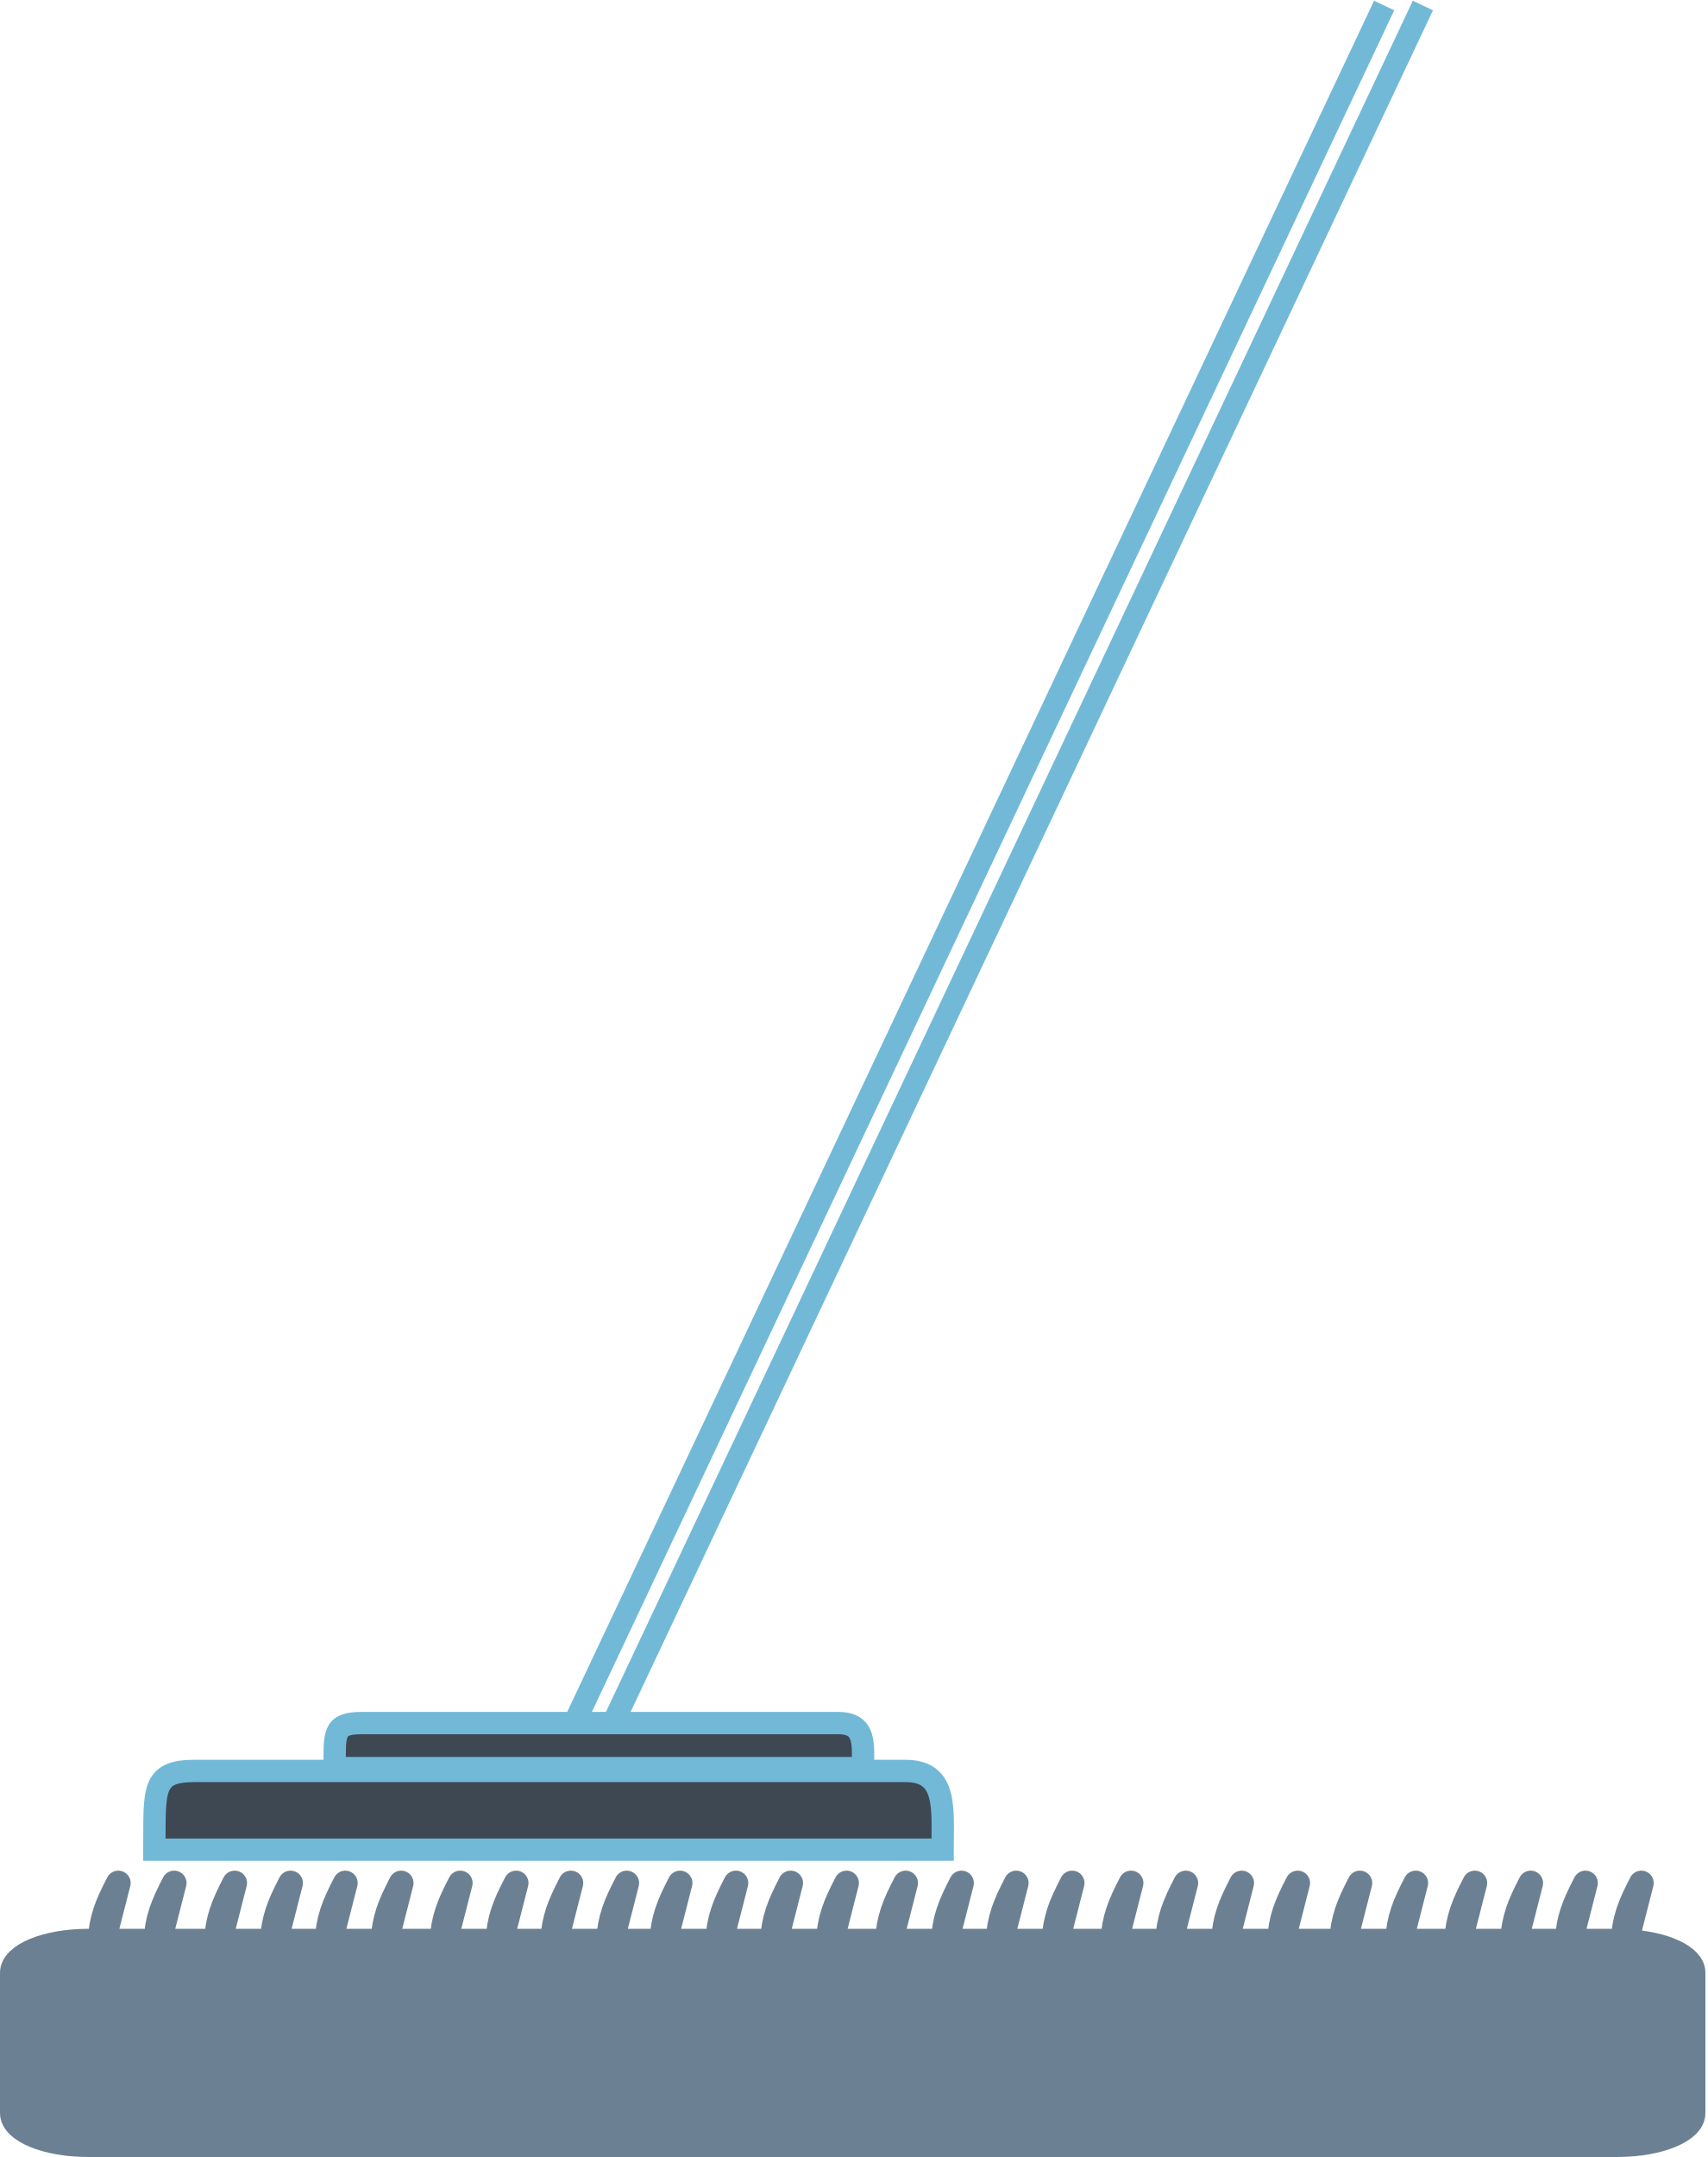
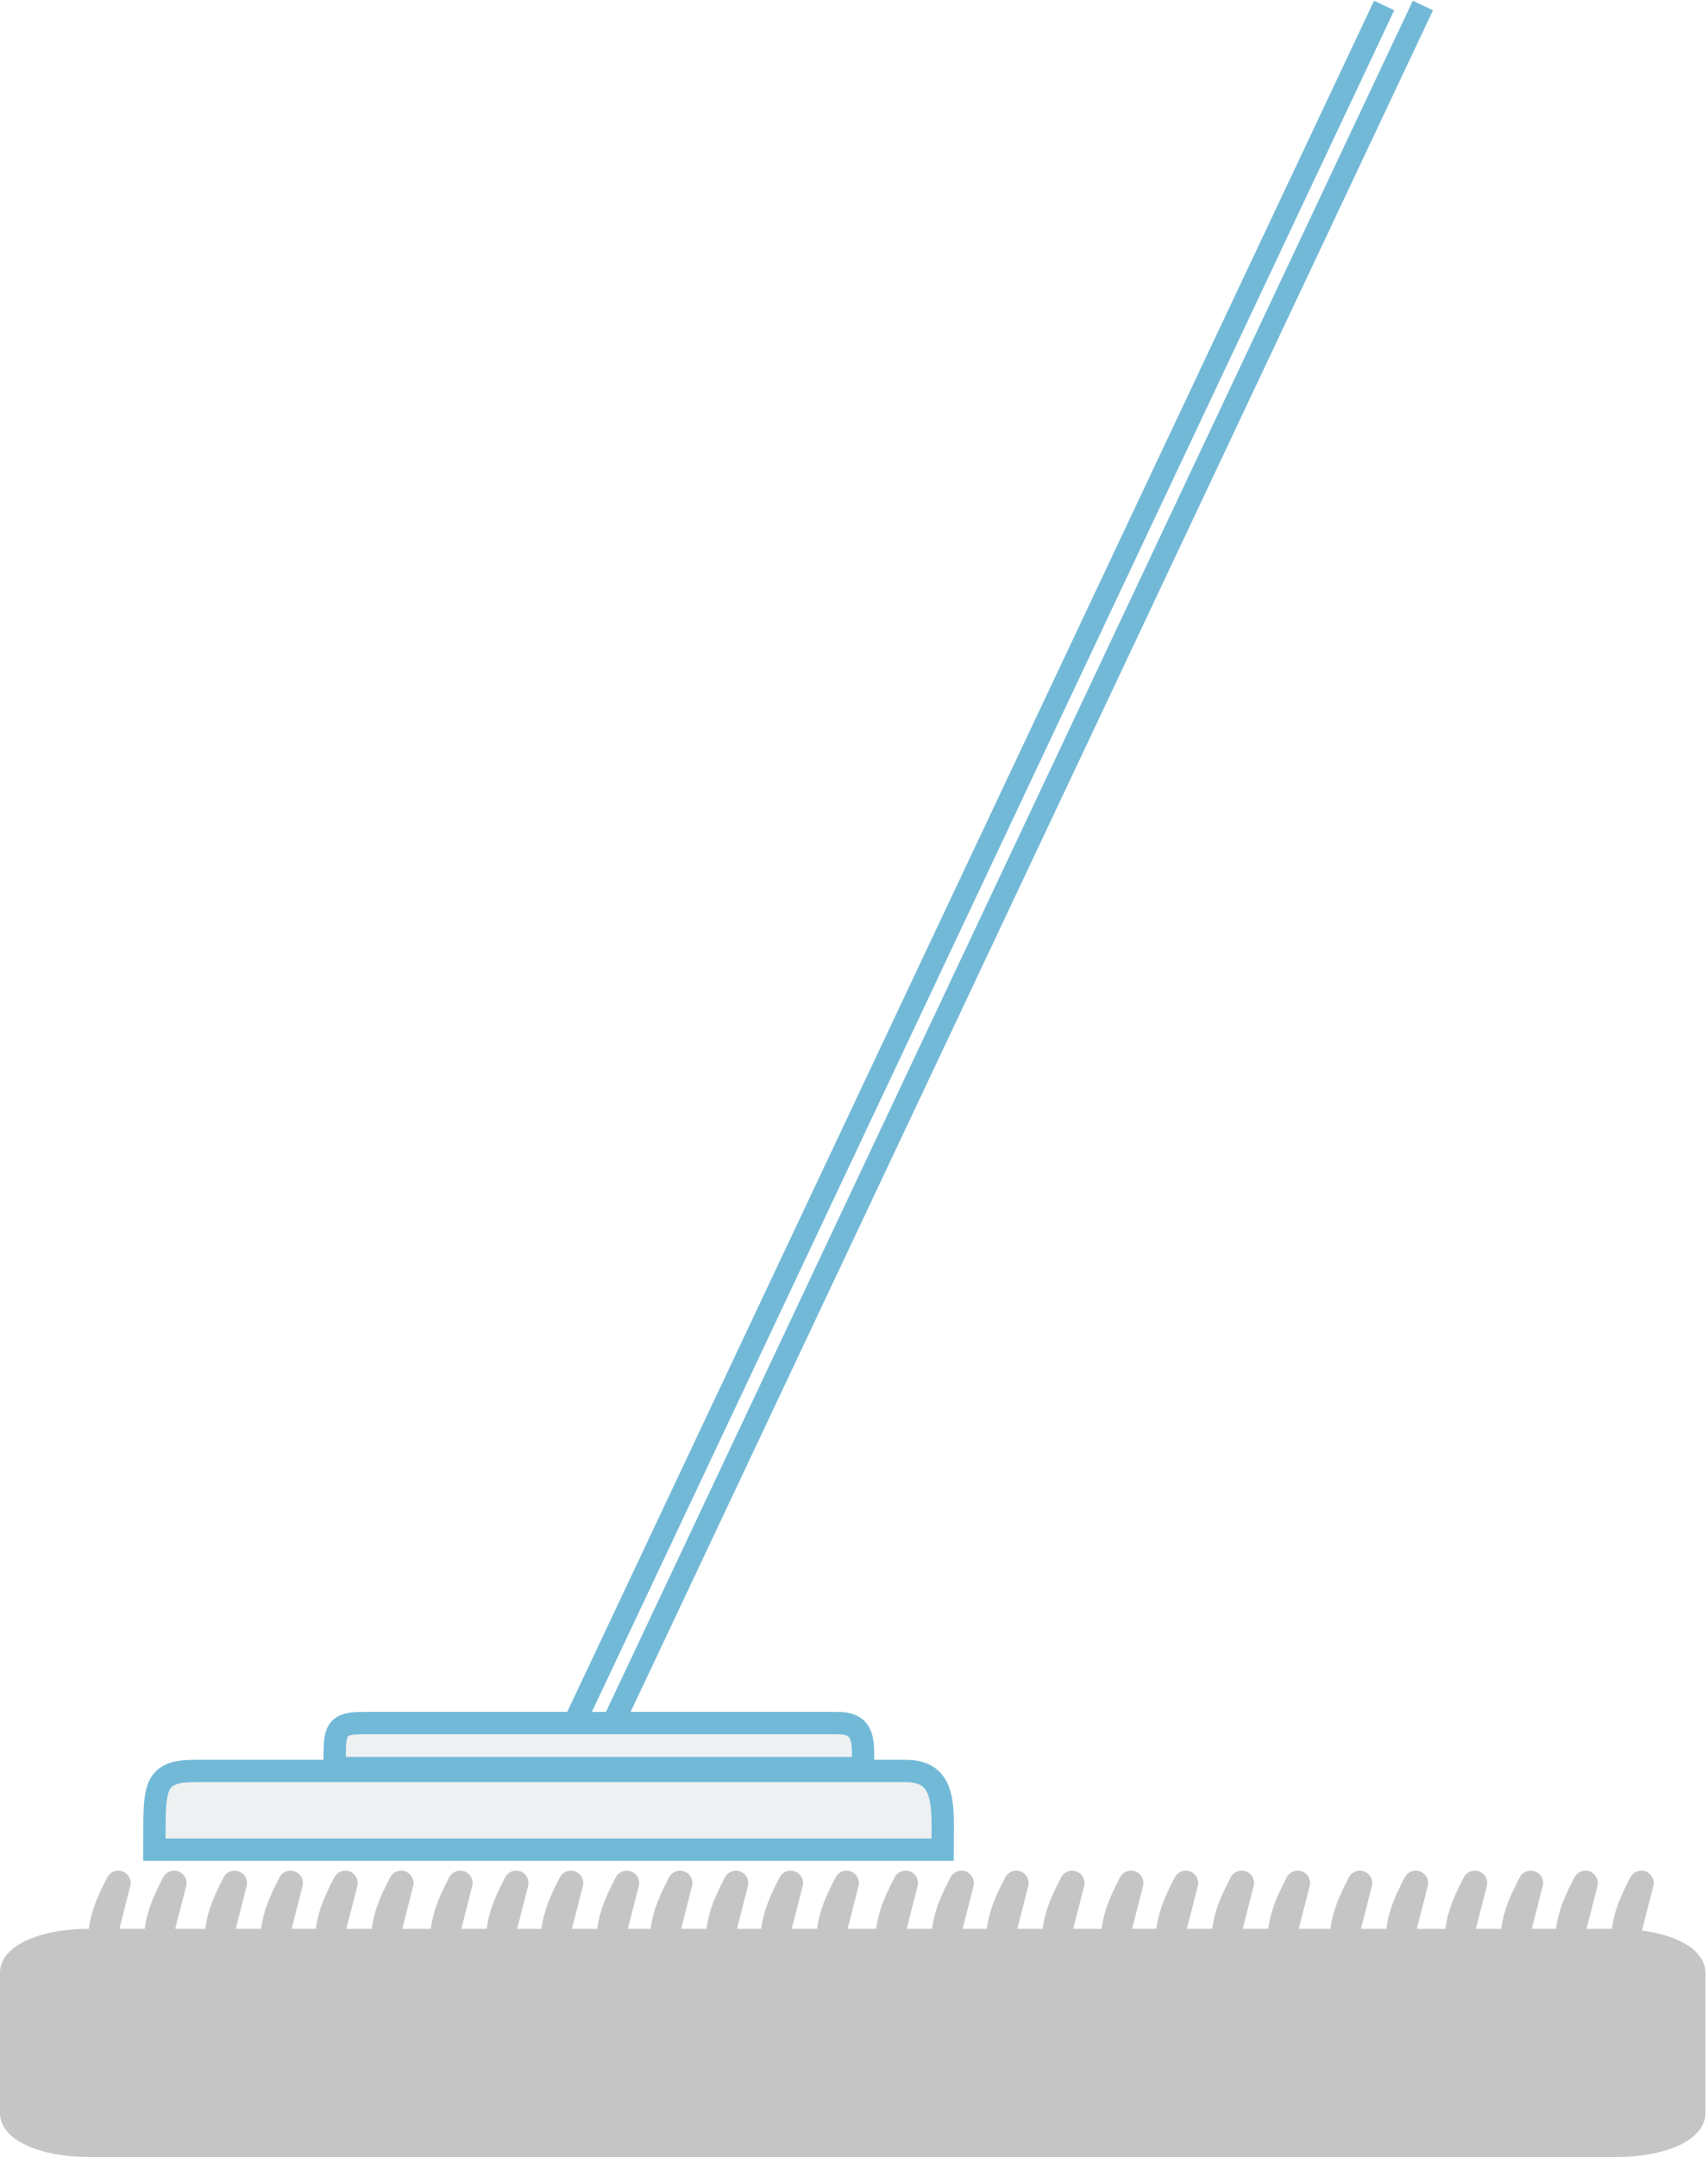
<svg xmlns="http://www.w3.org/2000/svg" width="185.739" height="234.537" viewBox="0 0 49.144 62.055" version="1.1" id="svg1966">
  <defs id="defs1960" />
  <g id="layer1" transform="translate(17.44529,-280.5703)">
    <g id="g6708" transform="matrix(0.1673334,0,0,0.1673334,-24.31332,267.9577)">
-       <path style="opacity:1;fill:#6c8093;fill-opacity:1;stroke:#6c8093;stroke-width:4.256;stroke-linecap:round;stroke-linejoin:round;stroke-miterlimit:4;stroke-dasharray:none;stroke-opacity:1" d="m 61.385,399.119 c -2.021,3.898 -2.898,6.131 -3.145,10.001 h -2.063 c -7.204,0 -13.004,2.417 -13.004,5.418 v 24.134 c 0,3.001 5.801,5.418 13.004,5.418 H 319.179 c 7.204,0 13.004,-2.417 13.004,-5.418 v -24.134 c 0,-2.781 -4.998,-5.034 -11.459,-5.354 l 2.569,-10.066 c -2.028,3.911 -2.905,6.145 -3.149,10.041 -0.324,-0.009 -0.634,-0.04 -0.965,-0.04 h -8.049 l 2.553,-10.001 c -2.021,3.898 -2.898,6.13 -3.146,10.001 h -8.823 l 2.553,-10.001 c -2.021,3.898 -2.898,6.131 -3.146,10.001 h -9.017 l 2.553,-10.001 c -2.021,3.898 -2.898,6.131 -3.145,10.001 h -9.566 l 2.553,-10.001 c -2.021,3.898 -2.895,6.131 -3.142,10.001 h -9.02 l 2.553,-10.001 c -2.021,3.898 -2.895,6.131 -3.142,10.001 h -10.103 l 2.553,-10.001 c -2.021,3.898 -2.895,6.131 -3.142,10.001 h -9.045 l 2.553,-10.001 c -2.021,3.898 -2.898,6.131 -3.145,10.001 h -9.017 l 2.553,-10.001 c -2.021,3.898 -2.898,6.131 -3.146,10.001 h -8.823 l 2.553,-10.001 c -2.021,3.898 -2.898,6.131 -3.145,10.001 h -9.538 l 2.553,-10.001 c -2.021,3.898 -2.898,6.131 -3.145,10.001 h -9.017 l 2.553,-10.001 c -2.021,3.898 -2.898,6.131 -3.145,10.001 h -8.823 l 2.553,-10.001 c -2.021,3.898 -2.898,6.131 -3.145,10.001 h -9.017 l 2.553,-10.001 c -2.021,3.898 -2.898,6.131 -3.145,10.001 h -9.566 l 2.553,-10.001 c -2.021,3.898 -2.898,6.13 -3.146,10.001 h -9.017 l 2.553,-10.001 c -2.021,3.898 -2.898,6.13 -3.145,10.001 h -8.823 l 2.553,-10.001 c -2.021,3.898 -2.898,6.13 -3.145,10.001 H 155.435 l 2.553,-10.001 c -2.021,3.898 -2.898,6.13 -3.145,10.001 h -8.576 l 2.553,-10.001 c -2.021,3.898 -2.898,6.13 -3.145,10.001 h -9.017 l 2.553,-10.001 c -2.021,3.898 -2.898,6.13 -3.145,10.001 h -8.823 l 2.553,-10.001 c -2.021,3.898 -2.898,6.131 -3.145,10.001 h -9.017 l 2.553,-10.001 c -2.021,3.898 -2.898,6.13 -3.145,10.001 h -9.566 l 2.553,-10.001 c -2.021,3.898 -2.895,6.131 -3.142,10.001 h -9.017 l 2.553,-10.001 c -2.021,3.898 -2.898,6.131 -3.145,10.001 h -8.826 l 2.553,-10.001 c -2.021,3.898 -2.895,6.131 -3.142,10.001 h -9.02 l 2.553,-10.001 c -2.021,3.898 -2.895,6.131 -3.142,10.001 h -9.813 l 2.553,-10.001 c -2.021,3.898 -2.898,6.131 -3.145,10.001 h -9.017 z" id="rect10475" />
+       <path style="opacity:1;fill:#c5c5c5;fill-opacity:1;stroke:#c5c5c5;stroke-width:4.256;stroke-linecap:round;stroke-linejoin:round;stroke-miterlimit:4;stroke-dasharray:none;stroke-opacity:1" d="m 61.385,399.119 c -2.021,3.898 -2.898,6.131 -3.145,10.001 h -2.063 c -7.204,0 -13.004,2.417 -13.004,5.418 v 24.134 c 0,3.001 5.801,5.418 13.004,5.418 H 319.179 c 7.204,0 13.004,-2.417 13.004,-5.418 v -24.134 c 0,-2.781 -4.998,-5.034 -11.459,-5.354 l 2.569,-10.066 c -2.028,3.911 -2.905,6.145 -3.149,10.041 -0.324,-0.009 -0.634,-0.04 -0.965,-0.04 h -8.049 l 2.553,-10.001 c -2.021,3.898 -2.898,6.13 -3.146,10.001 h -8.823 l 2.553,-10.001 c -2.021,3.898 -2.898,6.131 -3.146,10.001 h -9.017 l 2.553,-10.001 c -2.021,3.898 -2.898,6.131 -3.145,10.001 h -9.566 l 2.553,-10.001 c -2.021,3.898 -2.895,6.131 -3.142,10.001 h -9.02 l 2.553,-10.001 c -2.021,3.898 -2.895,6.131 -3.142,10.001 h -10.103 l 2.553,-10.001 c -2.021,3.898 -2.895,6.131 -3.142,10.001 h -9.045 l 2.553,-10.001 c -2.021,3.898 -2.898,6.131 -3.145,10.001 h -9.017 l 2.553,-10.001 c -2.021,3.898 -2.898,6.131 -3.146,10.001 h -8.823 l 2.553,-10.001 c -2.021,3.898 -2.898,6.131 -3.145,10.001 h -9.538 l 2.553,-10.001 c -2.021,3.898 -2.898,6.131 -3.145,10.001 h -9.017 l 2.553,-10.001 c -2.021,3.898 -2.898,6.131 -3.145,10.001 h -8.823 l 2.553,-10.001 c -2.021,3.898 -2.898,6.131 -3.145,10.001 h -9.017 l 2.553,-10.001 c -2.021,3.898 -2.898,6.131 -3.145,10.001 h -9.566 l 2.553,-10.001 c -2.021,3.898 -2.898,6.13 -3.146,10.001 h -9.017 l 2.553,-10.001 c -2.021,3.898 -2.898,6.13 -3.145,10.001 h -8.823 l 2.553,-10.001 c -2.021,3.898 -2.898,6.13 -3.145,10.001 H 155.435 l 2.553,-10.001 c -2.021,3.898 -2.898,6.13 -3.145,10.001 h -8.576 l 2.553,-10.001 c -2.021,3.898 -2.898,6.13 -3.145,10.001 h -9.017 l 2.553,-10.001 c -2.021,3.898 -2.898,6.13 -3.145,10.001 h -8.823 l 2.553,-10.001 c -2.021,3.898 -2.898,6.131 -3.145,10.001 h -9.017 l 2.553,-10.001 c -2.021,3.898 -2.898,6.13 -3.145,10.001 h -9.566 l 2.553,-10.001 c -2.021,3.898 -2.895,6.131 -3.142,10.001 h -9.017 l 2.553,-10.001 c -2.021,3.898 -2.898,6.131 -3.145,10.001 h -8.826 l 2.553,-10.001 c -2.021,3.898 -2.895,6.131 -3.142,10.001 h -9.02 l 2.553,-10.001 c -2.021,3.898 -2.895,6.131 -3.142,10.001 h -9.813 l 2.553,-10.001 c -2.021,3.898 -2.898,6.131 -3.145,10.001 h -9.017 z" id="rect10475" />
      <path style="fill:none;stroke:#72b9d8;stroke-width:3.837;stroke-linecap:butt;stroke-linejoin:miter;stroke-miterlimit:4;stroke-dasharray:none;stroke-opacity:1" d="M 279.065,76.321 139.652,371.929 Z m 6.664,0 -139.416,295.608 z" id="carpet-cleaner-pole" />
-       <path style="fill:#3d4853;stroke:#72b9d8;stroke-width:3.837;stroke-linecap:butt;stroke-linejoin:miter;stroke-miterlimit:4;stroke-dasharray:none;stroke-opacity:1" d="m 103.217,371.618 c -5.014,0 -4.593,1.886 -4.629,7.743 h 90.855 c 0,-4.075 0.57,-7.743 -4.277,-7.743 z m -28.72,8.228 c -7.48,0 -6.848,3.3 -6.902,13.535 H 203.135 c 0,-7.12 0.849,-13.535 -6.383,-13.535 z" id="carpet-cleaner-head" />
+       <path style="fill:#eef1f1;stroke:#72b9d8;stroke-width:3.837;stroke-linecap:butt;stroke-linejoin:miter;stroke-miterlimit:4;stroke-dasharray:none;stroke-opacity:1;fill-opacity:1" d="m 103.217,371.618 c -5.014,0 -4.593,1.886 -4.629,7.743 h 90.855 c 0,-4.075 0.57,-7.743 -4.277,-7.743 z m -28.72,8.228 c -7.48,0 -6.848,3.3 -6.902,13.535 H 203.135 c 0,-7.12 0.849,-13.535 -6.383,-13.535 z" id="carpet-cleaner-head" />
    </g>
  </g>
</svg>
